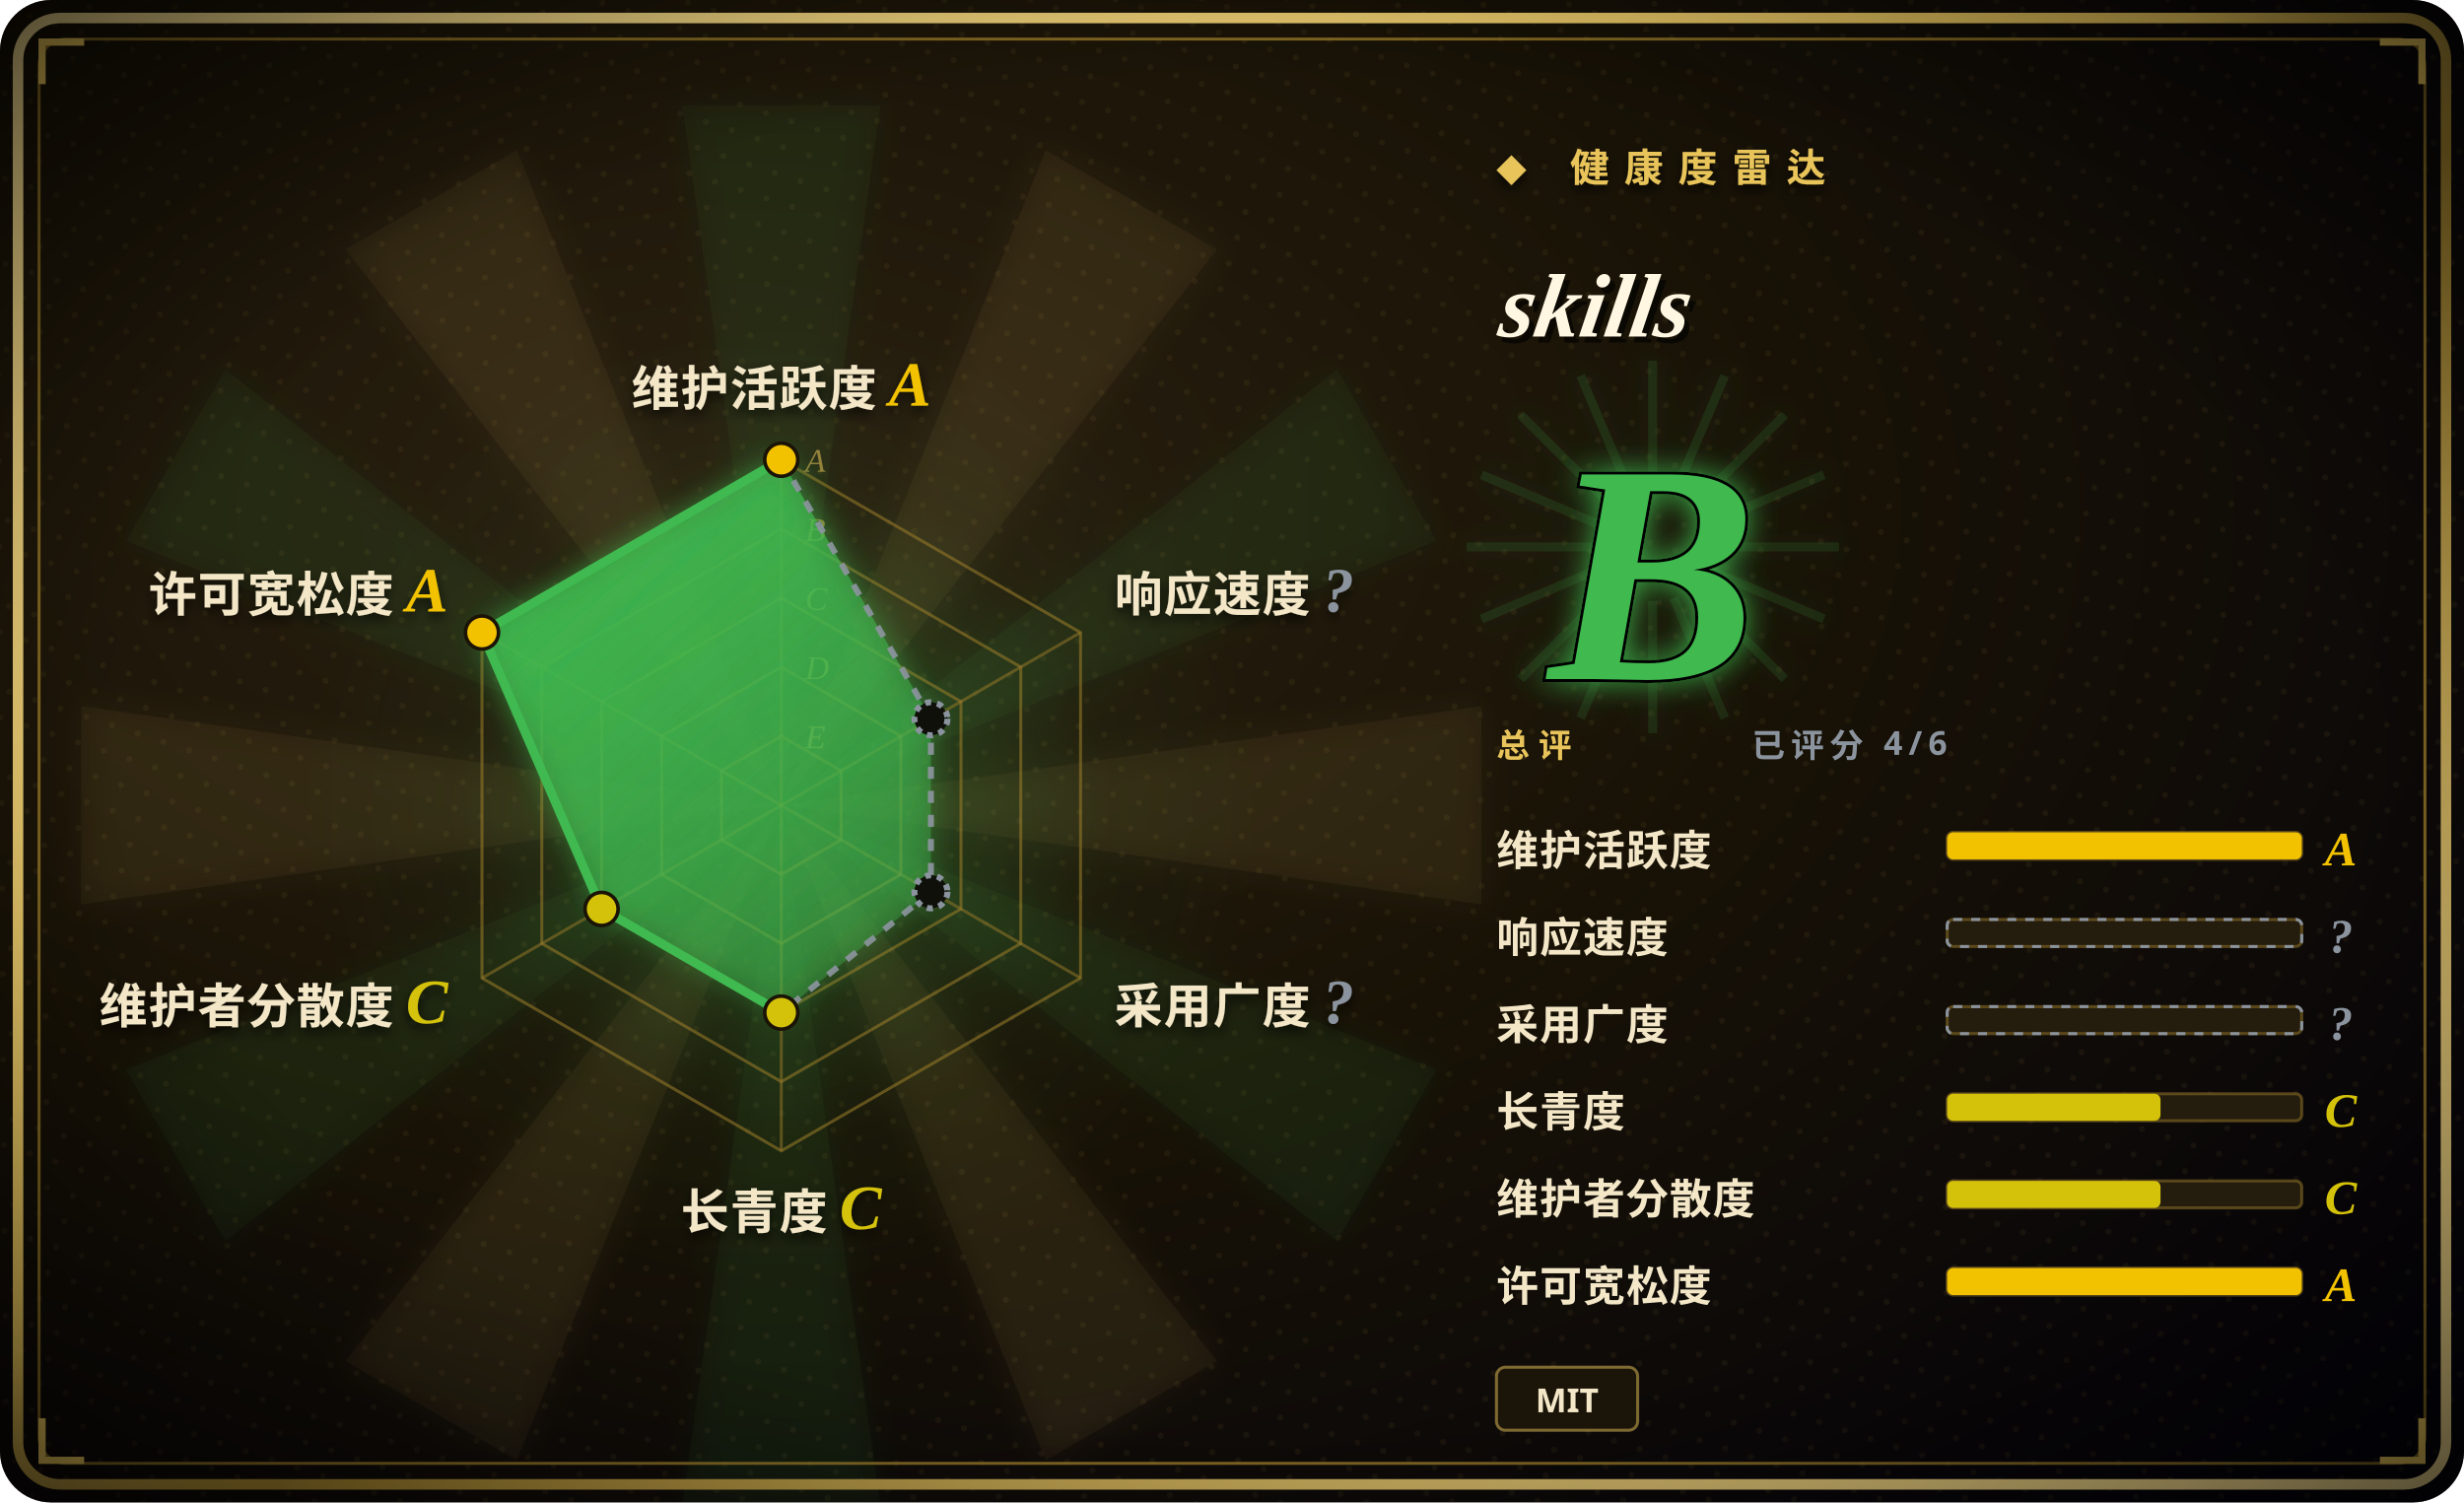
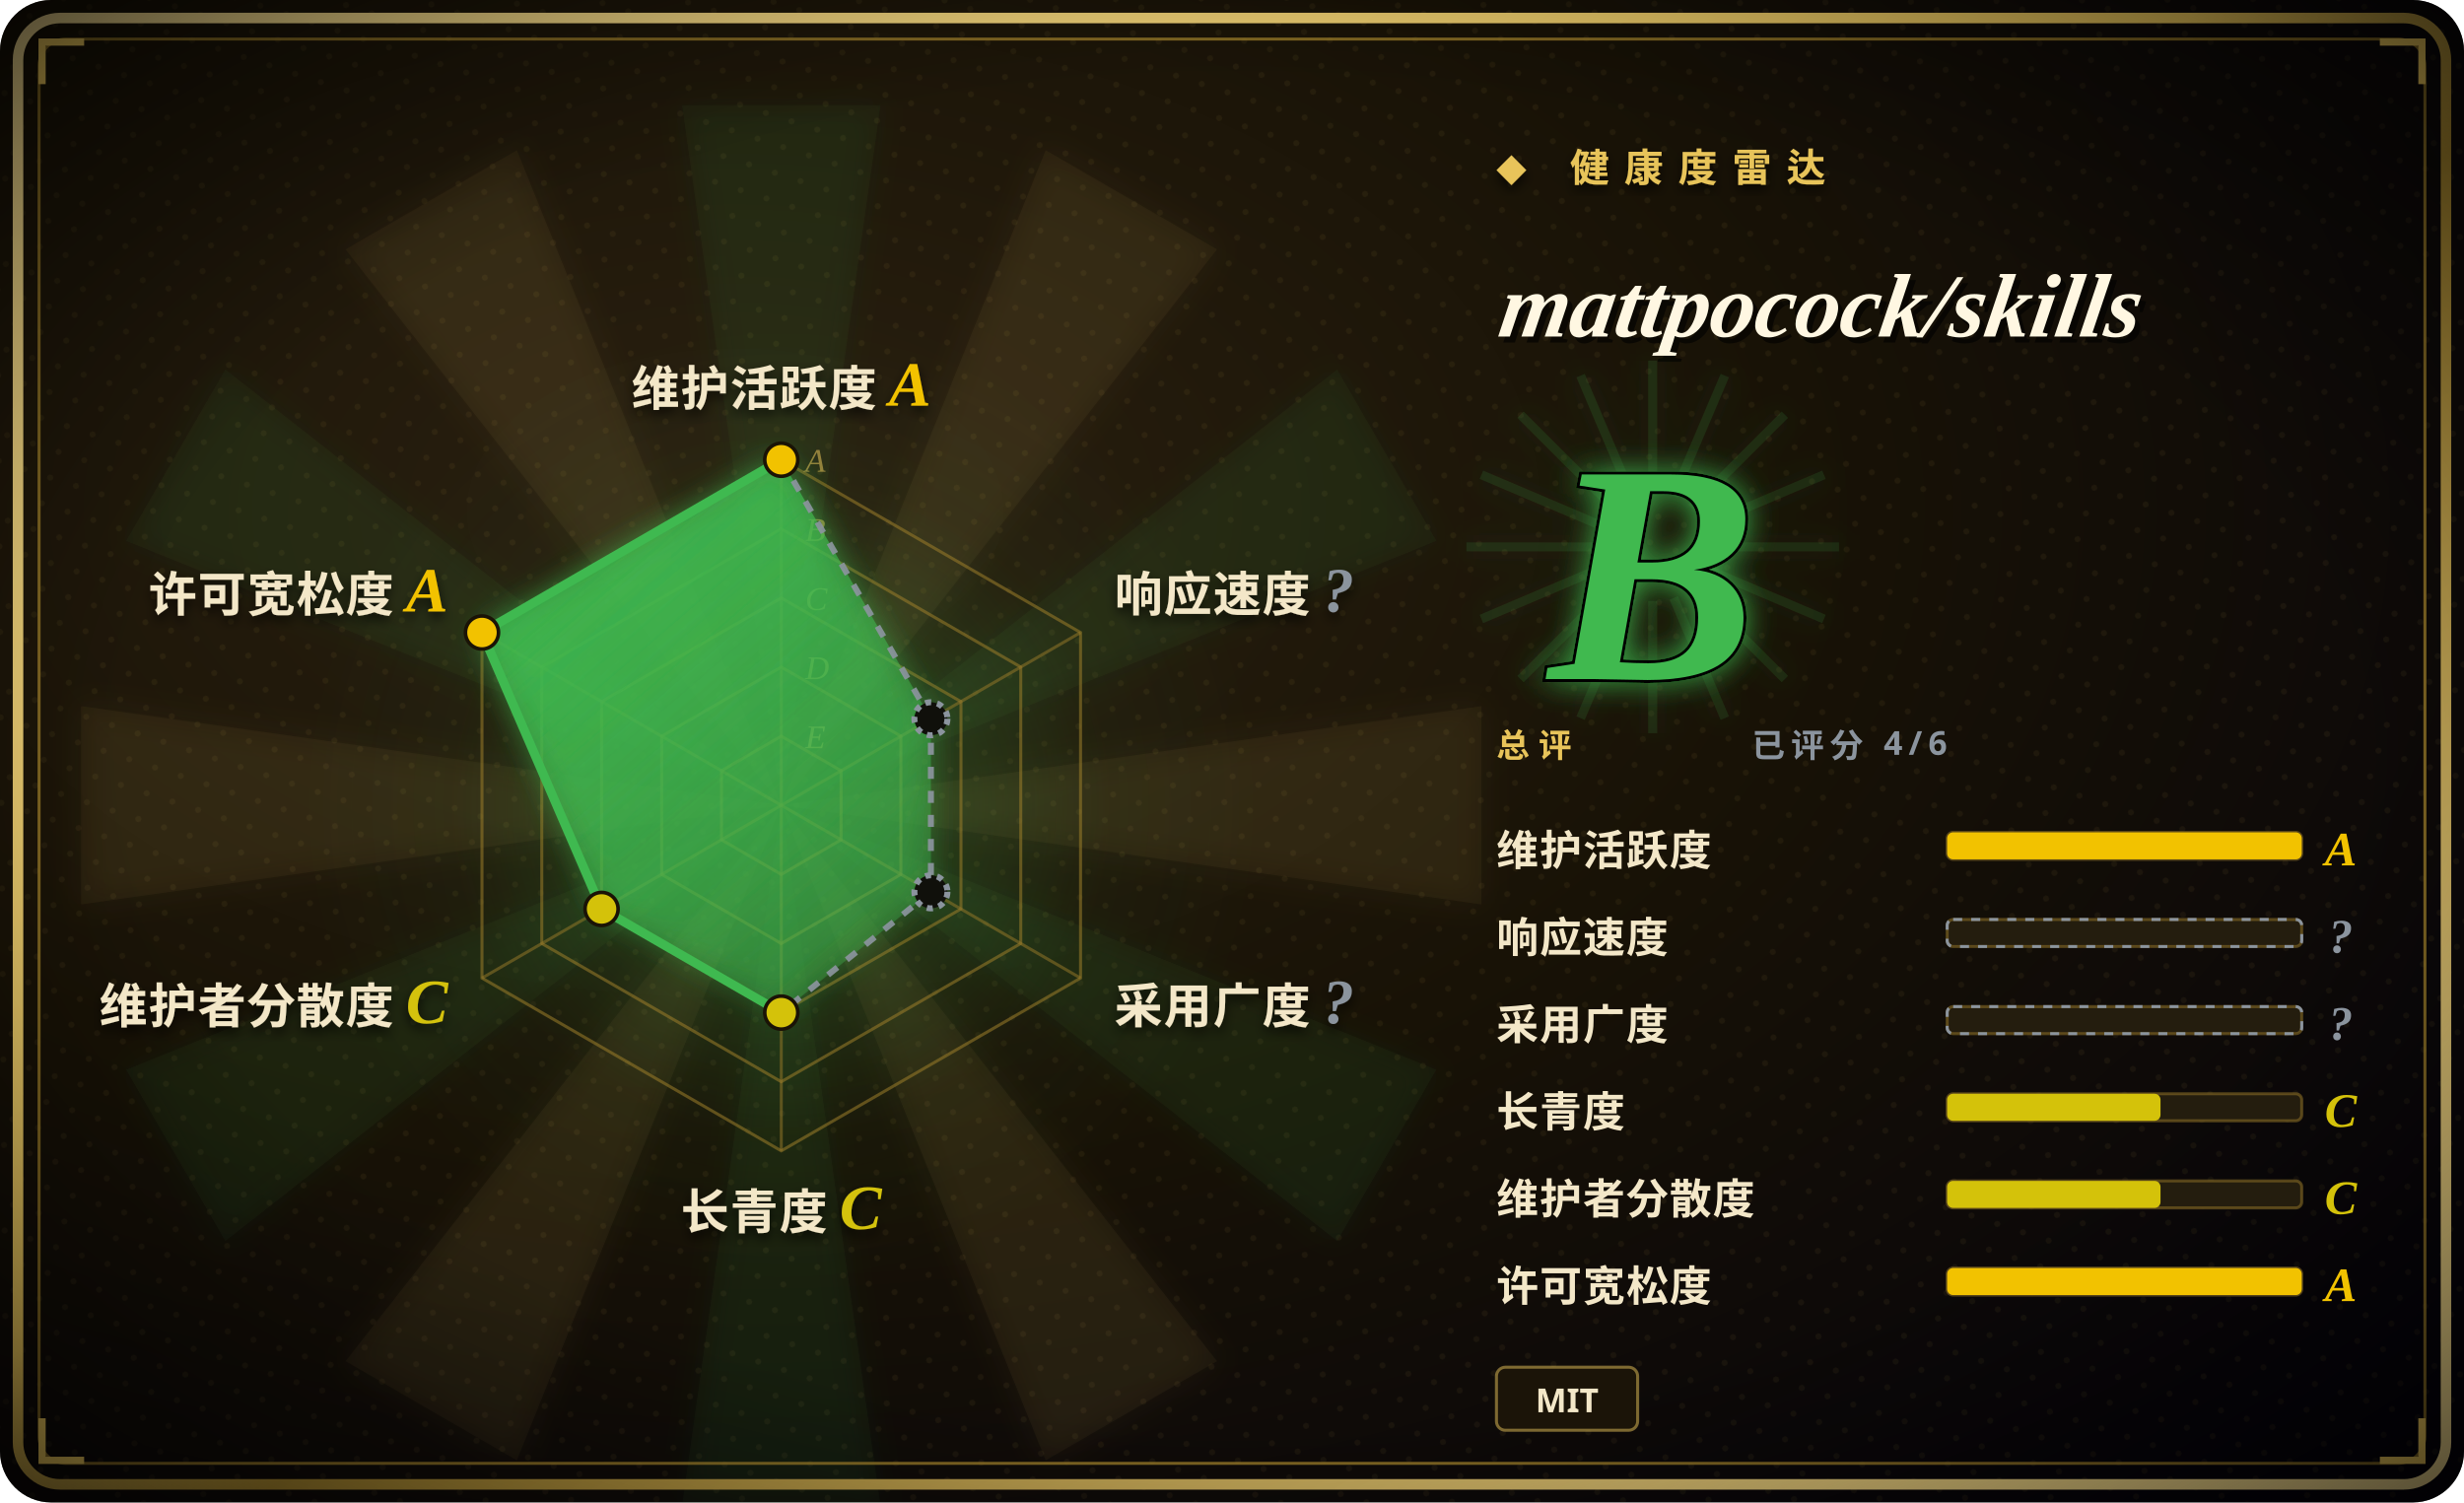
<svg xmlns="http://www.w3.org/2000/svg" width="820" height="500" viewBox="0 0 820 500">
  <defs>
    <radialGradient id="bg" cx="30%" cy="34%" r="90%">
      <stop offset="0%" stop-color="#2a2010" />
      <stop offset="48%" stop-color="#181206" />
      <stop offset="100%" stop-color="#05030a" />
    </radialGradient>
    <radialGradient id="vig" cx="50%" cy="50%" r="72%">
      <stop offset="62%" stop-color="#000000" stop-opacity="0" />
      <stop offset="100%" stop-color="#000000" stop-opacity="0.72" />
    </radialGradient>
    <linearGradient id="frame" x1="0" y1="0" x2="1" y2="1">
      <stop offset="0%" stop-color="#f6dd92" />
      <stop offset="45%" stop-color="#E8C45A" />
      <stop offset="55%" stop-color="#9c7d2a" />
      <stop offset="100%" stop-color="#f6dd92" />
    </linearGradient>
    <linearGradient id="poly" x1="0" y1="0" x2="0.7" y2="1">
      <stop offset="0%" stop-color="#3FB950" stop-opacity="0.92" />
      <stop offset="100%" stop-color="#3FB950" stop-opacity="0.34" />
    </linearGradient>
    <radialGradient id="halo" cx="50%" cy="50%" r="50%">
      <stop offset="0%" stop-color="#3FB950" stop-opacity="0.34" />
      <stop offset="68%" stop-color="#3FB950" stop-opacity="0.04" />
      <stop offset="100%" stop-color="#3FB950" stop-opacity="0" />
    </radialGradient>
    <filter id="glow" x="-60%" y="-60%" width="220%" height="220%">
      <feGaussianBlur stdDeviation="5" result="b" />
      <feMerge>
        <feMergeNode in="b" />
        <feMergeNode in="SourceGraphic" />
      </feMerge>
    </filter>
    <filter id="soft" x="-30%" y="-30%" width="160%" height="160%">
      <feDropShadow dx="0" dy="2" stdDeviation="2" flood-color="#000" flood-opacity="0.7" />
    </filter>
    <pattern id="halftone" width="9" height="9" patternUnits="userSpaceOnUse" patternTransform="rotate(18)">
      <circle cx="2" cy="2" r="1" fill="#E8C45A" fill-opacity="0.06" />
    </pattern>
  </defs>
  <rect width="820" height="500" rx="17" fill="url(#bg)" />
  <rect width="820" height="500" rx="17" fill="url(#halftone)" />
  <g opacity="0.5" filter="url(#glow)">
    <path d="M260,268 L493,235 L493,301 Z" fill="#E8C45A" fill-opacity="0.10" />
    <path d="M260,268 L478,356 L445,413 Z" fill="#3FB950" fill-opacity="0.10" />
    <path d="M260,268 L405,453 L348,486 Z" fill="#E8C45A" fill-opacity="0.10" />
    <path d="M260,268 L293,501 L227,501 Z" fill="#3FB950" fill-opacity="0.10" />
    <path d="M260,268 L172,486 L115,453 Z" fill="#E8C45A" fill-opacity="0.10" />
    <path d="M260,268 L75,413 L42,356 Z" fill="#3FB950" fill-opacity="0.10" />
    <path d="M260,268 L27,301 L27,235 Z" fill="#E8C45A" fill-opacity="0.10" />
    <path d="M260,268 L42,180 L75,123 Z" fill="#3FB950" fill-opacity="0.10" />
    <path d="M260,268 L115,83 L172,50 Z" fill="#E8C45A" fill-opacity="0.10" />
    <path d="M260,268 L227,35 L293,35 Z" fill="#3FB950" fill-opacity="0.10" />
    <path d="M260,268 L348,50 L405,83 Z" fill="#E8C45A" fill-opacity="0.10" />
    <path d="M260,268 L445,123 L478,180 Z" fill="#3FB950" fill-opacity="0.10" />
  </g>
  <circle cx="260" cy="268" r="161" fill="url(#halo)" />
  <rect x="6" y="6" width="808" height="488" rx="14" fill="none" stroke="url(#frame)" stroke-width="3.5" />
  <rect x="13" y="13" width="794" height="474" rx="9" fill="none" stroke="#9c7d2a" stroke-width="1" stroke-opacity="0.8" />
  <path d="M14,28 L14,14 L28,14" fill="none" stroke="#E8C45A" stroke-width="2.4" />
  <path d="M806,28 L806,14 L792,14" fill="none" stroke="#E8C45A" stroke-width="2.4" />
  <path d="M14,472 L14,486 L28,486" fill="none" stroke="#E8C45A" stroke-width="2.4" />
  <path d="M806,472 L806,486 L792,486" fill="none" stroke="#E8C45A" stroke-width="2.4" />
  <rect width="820" height="500" rx="17" fill="url(#vig)" />
  <polygon points="260.0,153.0 359.6,210.5 359.6,325.5 260.0,383.0 160.4,325.5 160.4,210.5" fill="none" stroke="#9c7d2a" stroke-opacity="0.55" stroke-width="1" />
  <polygon points="260.0,176.0 339.7,222.0 339.7,314.0 260.0,360.0 180.3,314.0 180.3,222.0" fill="none" stroke="#9c7d2a" stroke-opacity="0.55" stroke-width="1" />
  <polygon points="260.0,199.0 319.8,233.5 319.8,302.5 260.0,337.0 200.2,302.5 200.2,233.5" fill="none" stroke="#9c7d2a" stroke-opacity="0.55" stroke-width="1" />
  <polygon points="260.0,222.0 299.8,245.0 299.8,291.0 260.0,314.0 220.2,291.0 220.2,245.0" fill="none" stroke="#9c7d2a" stroke-opacity="0.55" stroke-width="1" />
  <polygon points="260.0,245.0 279.9,256.5 279.9,279.5 260.0,291.0 240.1,279.5 240.1,256.5" fill="none" stroke="#9c7d2a" stroke-opacity="0.55" stroke-width="1" />
  <line x1="260" y1="268" x2="260.0" y2="153.0" stroke="#9c7d2a" stroke-opacity="0.5" stroke-width="1" />
  <line x1="260" y1="268" x2="359.6" y2="210.5" stroke="#9c7d2a" stroke-opacity="0.5" stroke-width="1" />
  <line x1="260" y1="268" x2="359.6" y2="325.5" stroke="#9c7d2a" stroke-opacity="0.5" stroke-width="1" />
  <line x1="260" y1="268" x2="260.0" y2="383.0" stroke="#9c7d2a" stroke-opacity="0.5" stroke-width="1" />
  <line x1="260" y1="268" x2="160.4" y2="325.5" stroke="#9c7d2a" stroke-opacity="0.5" stroke-width="1" />
  <line x1="260" y1="268" x2="160.4" y2="210.5" stroke="#9c7d2a" stroke-opacity="0.5" stroke-width="1" />
  <text x="268" y="157.0" font-size="11" font-style="italic" fill="#E8C45A" fill-opacity="0.55" font-family="'Georgia','Times New Roman',serif">A</text>
  <text x="268" y="180.0" font-size="11" font-style="italic" fill="#E8C45A" fill-opacity="0.55" font-family="'Georgia','Times New Roman',serif">B</text>
  <text x="268" y="203.0" font-size="11" font-style="italic" fill="#E8C45A" fill-opacity="0.55" font-family="'Georgia','Times New Roman',serif">C</text>
  <text x="268" y="226.0" font-size="11" font-style="italic" fill="#E8C45A" fill-opacity="0.55" font-family="'Georgia','Times New Roman',serif">D</text>
  <text x="268" y="249.0" font-size="11" font-style="italic" fill="#E8C45A" fill-opacity="0.55" font-family="'Georgia','Times New Roman',serif">E</text>
  <polygon points="260.0,153.0 309.8,239.2 309.8,296.8 260.0,337.0 200.2,302.5 160.4,210.5" fill="url(#poly)" filter="url(#glow)" />
  <line x1="260.0" y1="153.0" x2="309.8" y2="239.2" stroke="#8B949E" stroke-width="2" stroke-dasharray="4 4" stroke-opacity="0.92" />
  <line x1="309.8" y1="239.2" x2="309.8" y2="296.8" stroke="#8B949E" stroke-width="2" stroke-dasharray="4 4" stroke-opacity="0.92" />
  <line x1="309.8" y1="296.8" x2="260.0" y2="337.0" stroke="#8B949E" stroke-width="2" stroke-dasharray="4 4" stroke-opacity="0.92" />
  <line x1="260.0" y1="337.0" x2="200.2" y2="302.5" stroke="#3FB950" stroke-width="3" />
  <line x1="200.2" y1="302.5" x2="160.4" y2="210.5" stroke="#3FB950" stroke-width="3" />
  <line x1="160.4" y1="210.5" x2="260.0" y2="153.0" stroke="#3FB950" stroke-width="3" />
  <circle cx="260.0" cy="153.0" r="5.5" fill="#F2C200" stroke="#1a1306" stroke-width="1.2" />
  <circle cx="309.8" cy="239.2" r="5.5" fill="#10100b" stroke="#8B949E" stroke-width="2" stroke-dasharray="2 2" />
  <circle cx="309.8" cy="296.8" r="5.5" fill="#10100b" stroke="#8B949E" stroke-width="2" stroke-dasharray="2 2" />
  <circle cx="260.0" cy="337.0" r="5.5" fill="#D4C20A" stroke="#1a1306" stroke-width="1.2" />
  <circle cx="200.2" cy="302.5" r="5.5" fill="#D4C20A" stroke="#1a1306" stroke-width="1.2" />
  <circle cx="160.4" cy="210.5" r="5.5" fill="#F2C200" stroke="#1a1306" stroke-width="1.2" />
  <text x="260.0" y="135.0" font-size="16" font-weight="900" fill="#f3e7c8" text-anchor="middle" font-family="'PingFang SC','Hiragino Sans GB','Heiti SC','Microsoft YaHei',sans-serif" letter-spacing="0.4" filter="url(#soft)">维护活跃度 <tspan fill="#F2C200" font-family="'Georgia','Times New Roman',serif" font-style="italic" font-size="21">A</tspan>
  </text>
  <text x="370.9" y="203.5" font-size="16" font-weight="900" fill="#f3e7c8" text-anchor="start" font-family="'PingFang SC','Hiragino Sans GB','Heiti SC','Microsoft YaHei',sans-serif" letter-spacing="0.4" filter="url(#soft)">响应速度 <tspan fill="#8B949E" font-family="'Georgia','Times New Roman',serif" font-style="italic" font-size="21">?</tspan>
  </text>
  <text x="370.9" y="340.5" font-size="16" font-weight="900" fill="#f3e7c8" text-anchor="start" font-family="'PingFang SC','Hiragino Sans GB','Heiti SC','Microsoft YaHei',sans-serif" letter-spacing="0.4" filter="url(#soft)">采用广度 <tspan fill="#8B949E" font-family="'Georgia','Times New Roman',serif" font-style="italic" font-size="21">?</tspan>
  </text>
  <text x="260.0" y="409.0" font-size="16" font-weight="900" fill="#f3e7c8" text-anchor="middle" font-family="'PingFang SC','Hiragino Sans GB','Heiti SC','Microsoft YaHei',sans-serif" letter-spacing="0.4" filter="url(#soft)">长青度 <tspan fill="#D4C20A" font-family="'Georgia','Times New Roman',serif" font-style="italic" font-size="21">C</tspan>
  </text>
  <text x="149.1" y="340.5" font-size="16" font-weight="900" fill="#f3e7c8" text-anchor="end" font-family="'PingFang SC','Hiragino Sans GB','Heiti SC','Microsoft YaHei',sans-serif" letter-spacing="0.4" filter="url(#soft)">维护者分散度 <tspan fill="#D4C20A" font-family="'Georgia','Times New Roman',serif" font-style="italic" font-size="21">C</tspan>
  </text>
  <text x="149.1" y="203.5" font-size="16" font-weight="900" fill="#f3e7c8" text-anchor="end" font-family="'PingFang SC','Hiragino Sans GB','Heiti SC','Microsoft YaHei',sans-serif" letter-spacing="0.4" filter="url(#soft)">许可宽松度 <tspan fill="#F2C200" font-family="'Georgia','Times New Roman',serif" font-style="italic" font-size="21">A</tspan>
  </text>
  <text x="498" y="60" font-size="13" letter-spacing="5" fill="#E8C45A" font-weight="900" font-family="'PingFang SC','Hiragino Sans GB','Heiti SC','Microsoft YaHei',sans-serif" filter="url(#soft)">◆ 健康度雷达</text>
  <g transform="translate(498,112) skewX(-9)">
-     <text x="2" y="2" font-size="30" font-weight="900" font-style="italic" fill="#000" fill-opacity="0.6" font-family="'Georgia','Times New Roman',serif">skills</text>
-     <text x="0" y="0" font-size="30" font-weight="900" font-style="italic" fill="#fff7e2" font-family="'Georgia','Times New Roman',serif">skills</text>
+     <text x="2" y="2" font-size="30" font-weight="900" font-style="italic" fill="#000" fill-opacity="0.6" font-family="'Georgia','Times New Roman',serif">mattpocock/skills</text>
+     <text x="0" y="0" font-size="30" font-weight="900" font-style="italic" fill="#fff7e2" font-family="'Georgia','Times New Roman',serif">mattpocock/skills</text>
  </g>
  <line x1="498" y1="124" x2="648" y2="124" stroke="url(#frame)" stroke-width="2" />
  <g opacity="0.85" filter="url(#glow)">
    <line x1="568" y1="182" x2="612" y2="182" stroke="#3FB950" stroke-opacity="0.16" stroke-width="3" />
    <line x1="567" y1="189" x2="607" y2="206" stroke="#3FB950" stroke-opacity="0.16" stroke-width="3" />
    <line x1="563" y1="195" x2="594" y2="226" stroke="#3FB950" stroke-opacity="0.16" stroke-width="3" />
    <line x1="557" y1="199" x2="574" y2="239" stroke="#3FB950" stroke-opacity="0.16" stroke-width="3" />
    <line x1="550" y1="200" x2="550" y2="244" stroke="#3FB950" stroke-opacity="0.16" stroke-width="3" />
    <line x1="543" y1="199" x2="526" y2="239" stroke="#3FB950" stroke-opacity="0.16" stroke-width="3" />
    <line x1="537" y1="195" x2="506" y2="226" stroke="#3FB950" stroke-opacity="0.16" stroke-width="3" />
    <line x1="533" y1="189" x2="493" y2="206" stroke="#3FB950" stroke-opacity="0.16" stroke-width="3" />
    <line x1="532" y1="182" x2="488" y2="182" stroke="#3FB950" stroke-opacity="0.16" stroke-width="3" />
    <line x1="533" y1="175" x2="493" y2="158" stroke="#3FB950" stroke-opacity="0.16" stroke-width="3" />
    <line x1="537" y1="169" x2="506" y2="138" stroke="#3FB950" stroke-opacity="0.16" stroke-width="3" />
    <line x1="543" y1="165" x2="526" y2="125" stroke="#3FB950" stroke-opacity="0.16" stroke-width="3" />
    <line x1="550" y1="164" x2="550" y2="120" stroke="#3FB950" stroke-opacity="0.16" stroke-width="3" />
    <line x1="557" y1="165" x2="574" y2="125" stroke="#3FB950" stroke-opacity="0.16" stroke-width="3" />
    <line x1="563" y1="169" x2="594" y2="138" stroke="#3FB950" stroke-opacity="0.16" stroke-width="3" />
    <line x1="567" y1="175" x2="607" y2="158" stroke="#3FB950" stroke-opacity="0.16" stroke-width="3" />
  </g>
  <text x="550" y="226" font-size="104" font-weight="900" font-style="italic" text-anchor="middle" fill="#3FB950" stroke="#000" stroke-width="2" paint-order="stroke" font-family="'Georgia','Times New Roman',serif" filter="url(#glow)">B</text>
  <text x="498" y="252" font-size="11" letter-spacing="3" fill="#E8C45A" font-family="'PingFang SC','Hiragino Sans GB','Heiti SC','Microsoft YaHei',sans-serif" font-weight="900">总评</text>
  <text x="648" y="252" font-size="11" letter-spacing="2" fill="#8B949E" font-family="'PingFang SC','Hiragino Sans GB','Heiti SC','Microsoft YaHei',sans-serif" font-weight="900" text-anchor="end">已评分 4/6</text>
  <text x="498" y="288" font-size="14" font-weight="900" fill="#f3e7c8" font-family="'PingFang SC','Hiragino Sans GB','Heiti SC','Microsoft YaHei',sans-serif" letter-spacing="0.4">维护活跃度</text>
  <rect x="648" y="277" width="118" height="9" rx="2" fill="#241d0e" stroke="#9c7d2a" stroke-opacity="0.5" />
  <rect x="648" y="277" width="118" height="9" rx="2" fill="#F2C200" />
  <text x="779" y="288" font-size="16" font-weight="900" font-style="italic" fill="#F2C200" font-family="'Georgia','Times New Roman',serif" text-anchor="middle">A</text>
  <text x="498" y="317" font-size="14" font-weight="900" fill="#f3e7c8" font-family="'PingFang SC','Hiragino Sans GB','Heiti SC','Microsoft YaHei',sans-serif" letter-spacing="0.4">响应速度</text>
  <rect x="648" y="306" width="118" height="9" rx="2" fill="#241d0e" stroke="#9c7d2a" stroke-opacity="0.5" />
  <rect x="648" y="306" width="118" height="9" rx="2" fill="none" stroke="#8B949E" stroke-dasharray="3 3" />
  <text x="779" y="317" font-size="16" font-weight="900" font-style="italic" fill="#8B949E" font-family="'Georgia','Times New Roman',serif" text-anchor="middle">?</text>
  <text x="498" y="346" font-size="14" font-weight="900" fill="#f3e7c8" font-family="'PingFang SC','Hiragino Sans GB','Heiti SC','Microsoft YaHei',sans-serif" letter-spacing="0.4">采用广度</text>
  <rect x="648" y="335" width="118" height="9" rx="2" fill="#241d0e" stroke="#9c7d2a" stroke-opacity="0.5" />
  <rect x="648" y="335" width="118" height="9" rx="2" fill="none" stroke="#8B949E" stroke-dasharray="3 3" />
  <text x="779" y="346" font-size="16" font-weight="900" font-style="italic" fill="#8B949E" font-family="'Georgia','Times New Roman',serif" text-anchor="middle">?</text>
  <text x="498" y="375" font-size="14" font-weight="900" fill="#f3e7c8" font-family="'PingFang SC','Hiragino Sans GB','Heiti SC','Microsoft YaHei',sans-serif" letter-spacing="0.4">长青度</text>
  <rect x="648" y="364" width="118" height="9" rx="2" fill="#241d0e" stroke="#9c7d2a" stroke-opacity="0.5" />
  <rect x="648" y="364" width="71" height="9" rx="2" fill="#D4C20A" />
  <text x="779" y="375" font-size="16" font-weight="900" font-style="italic" fill="#D4C20A" font-family="'Georgia','Times New Roman',serif" text-anchor="middle">C</text>
  <text x="498" y="404" font-size="14" font-weight="900" fill="#f3e7c8" font-family="'PingFang SC','Hiragino Sans GB','Heiti SC','Microsoft YaHei',sans-serif" letter-spacing="0.4">维护者分散度</text>
  <rect x="648" y="393" width="118" height="9" rx="2" fill="#241d0e" stroke="#9c7d2a" stroke-opacity="0.5" />
  <rect x="648" y="393" width="71" height="9" rx="2" fill="#D4C20A" />
  <text x="779" y="404" font-size="16" font-weight="900" font-style="italic" fill="#D4C20A" font-family="'Georgia','Times New Roman',serif" text-anchor="middle">C</text>
  <text x="498" y="433" font-size="14" font-weight="900" fill="#f3e7c8" font-family="'PingFang SC','Hiragino Sans GB','Heiti SC','Microsoft YaHei',sans-serif" letter-spacing="0.4">许可宽松度</text>
  <rect x="648" y="422" width="118" height="9" rx="2" fill="#241d0e" stroke="#9c7d2a" stroke-opacity="0.5" />
  <rect x="648" y="422" width="118" height="9" rx="2" fill="#F2C200" />
  <text x="779" y="433" font-size="16" font-weight="900" font-style="italic" fill="#F2C200" font-family="'Georgia','Times New Roman',serif" text-anchor="middle">A</text>
  <rect x="498" y="455" width="47" height="21" rx="3" fill="#1b1408" stroke="#E8C45A" stroke-opacity="0.5" />
  <text x="521.5" y="470" font-size="11" font-weight="700" fill="#f3e7c8" text-anchor="middle" font-family="'PingFang SC','Hiragino Sans GB','Heiti SC','Microsoft YaHei',sans-serif">MIT</text>
</svg>
